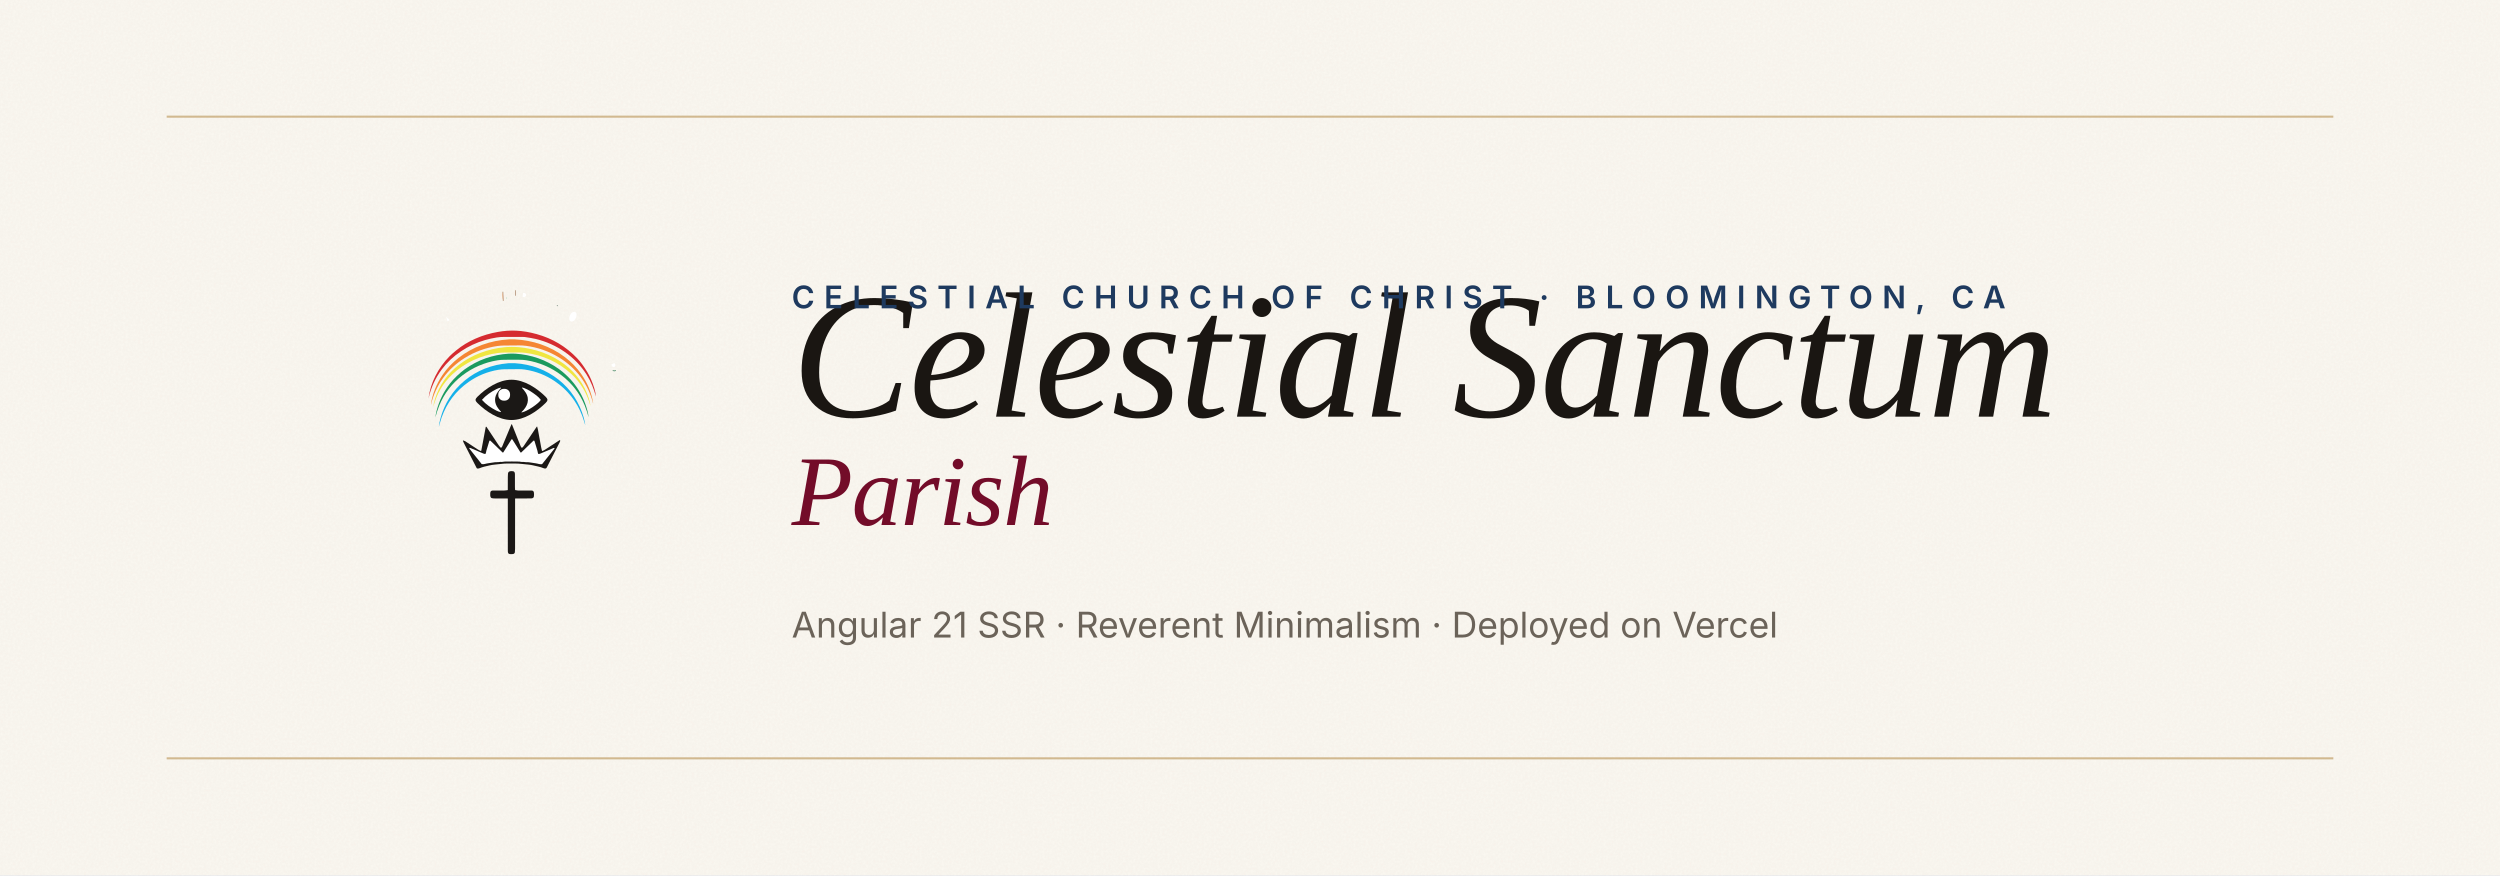
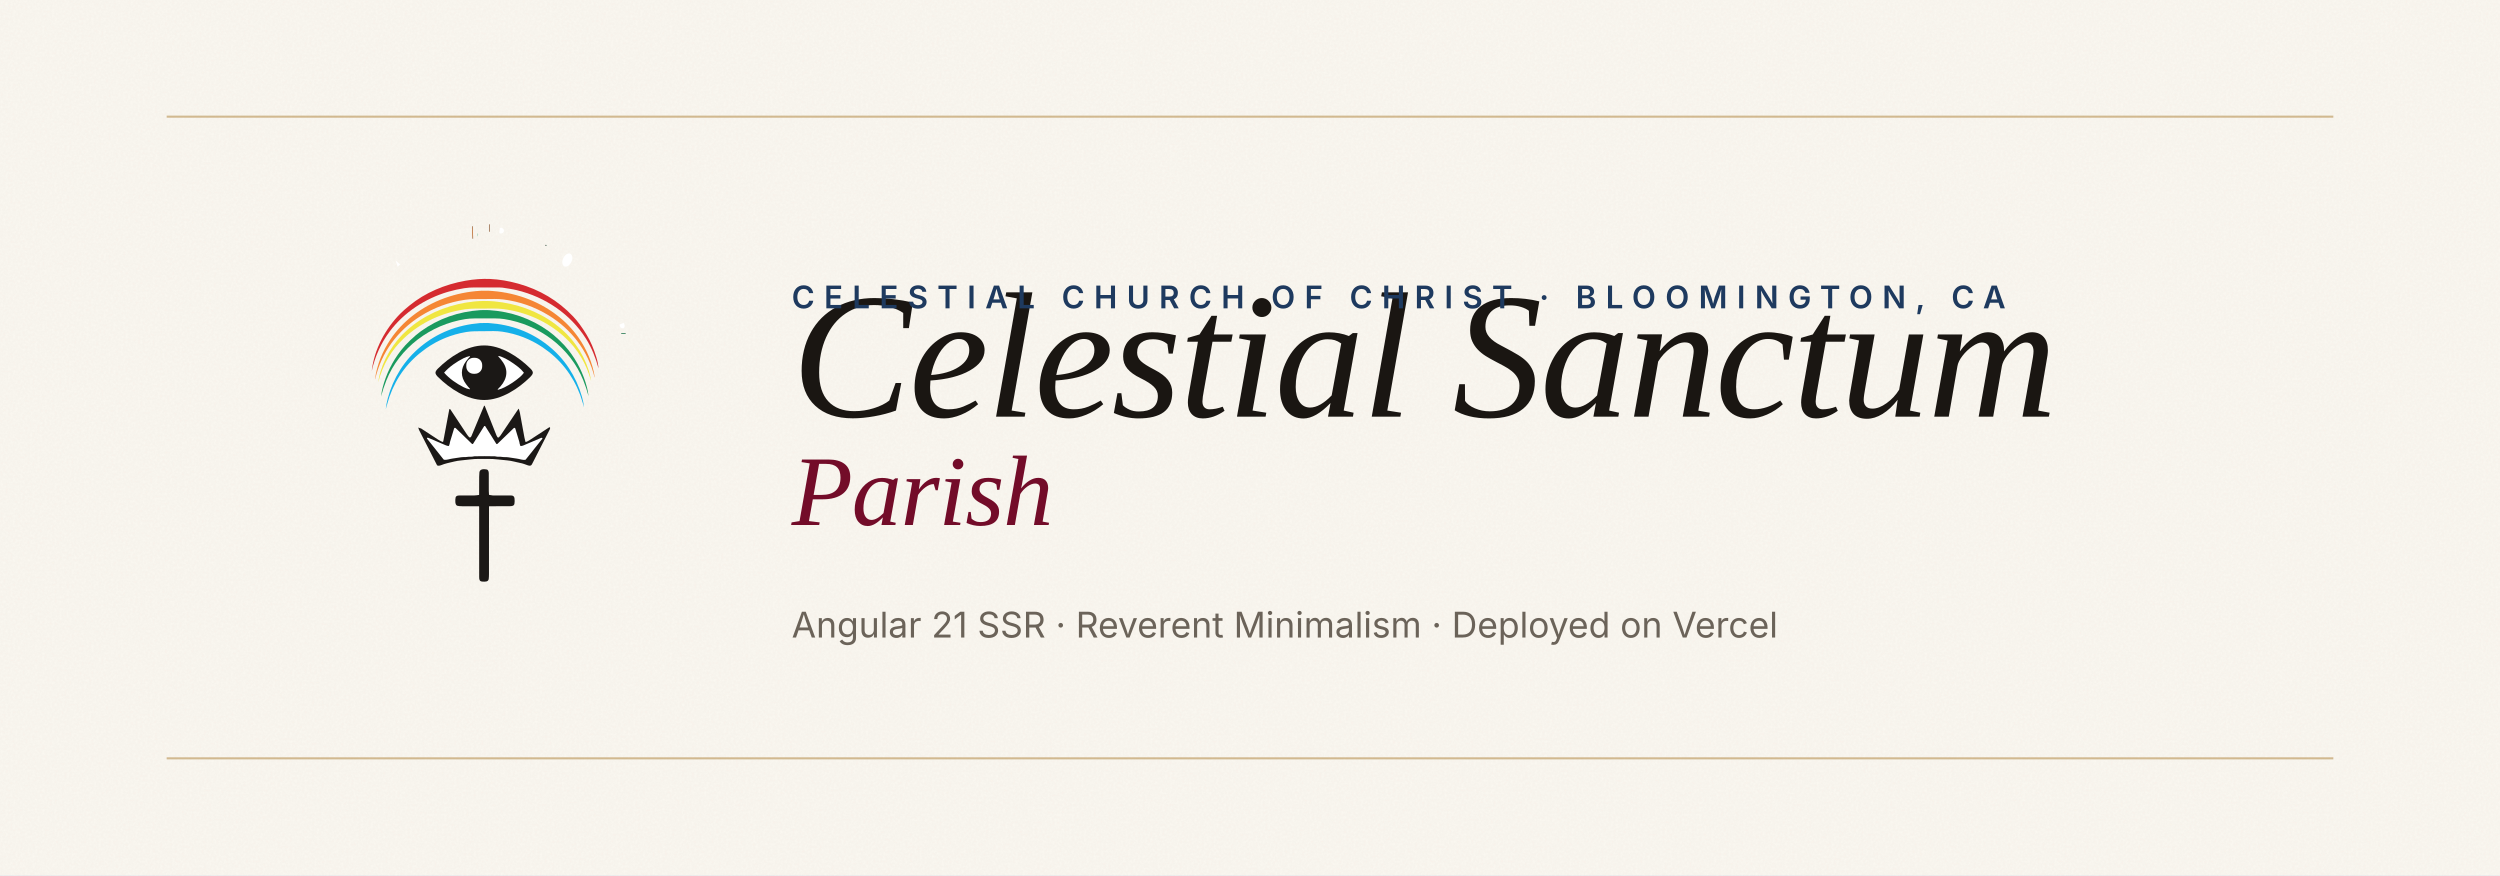
<svg xmlns="http://www.w3.org/2000/svg" viewBox="0 0 1200 420" fill="none">
  <rect width="1200" height="420" fill="#FBF8F1" />
  <filter id="grain">
    <feTurbulence type="fractalNoise" baseFrequency="0.85" numOctaves="2" stitchTiles="stitch" />
    <feColorMatrix values="0 0 0 0 0.1 0 0 0 0 0.08 0 0 0 0 0.07 0 0 0 0.03 0" />
  </filter>
  <rect width="1200" height="420" filter="url(#grain)" />
  <line x1="80" y1="56" x2="1120" y2="56" stroke="#B89253" stroke-width="1" stroke-opacity="0.6" />
  <line x1="80" y1="364" x2="1120" y2="364" stroke="#B89253" stroke-width="1" stroke-opacity="0.6" />
-   <g transform="translate(159.26 119.81) scale(0.21144)">
+   <g transform="translate(115.57 81.22) scale(0.28635)">
    <path fill="none" stroke="#7b431a" stroke-width="1.012" d="M417.072 92.366v12.39M388.98 116.5l-.466-20.905" />
    <path fill="none" stroke="#0d4d2f" stroke-width="1.012" d="M511.948 127.058q-.09.02-.172.03" />
    <path fill="none" stroke="#0e0c0b" stroke-width="1.012" d="M511.776 127.089q-.303.1-.394.232-.122.183.02.476.08.172.374.264" />
    <path fill="none" stroke="#1b593a" stroke-width="1.012" d="M511.776 127.089q-.09.486 0 .972" />
    <path fill="none" stroke="#0d4d2f" stroke-width="1.012" d="m645.182 275.042-3.614.263a1 1 0 0 1-.182 0l-3.746-.274" />
    <path d="M417.072 92.366v12.39c.658 8.97.233 20.875-10.852 22.808q-14.699 2.572-17.24-11.064l-.466-20.905.02-4.15a.559.558-1.654 0 1 .527-.557l7.886-.324a.365.365-1.508 0 1 .385.364q.06 9.162.658 23.942.162 3.857 3.877 5.527a1.832 1.75 52.656 0 0 .962.152c4.88-.607 5.588-5.67 5.476-9.688q-.263-9.09-.11-19.903a.619.618-.494 0 1 .596-.607l7.512-.314a.638.64-2.816 0 1 .658.597zm27.293 20.277q1.832 2.318 2.106 3.735.92 4.677 1.336 9.597.142 1.68.617 3.027a.828.835-6.74 0 1-.87 1.114l-7.036-.78a1.689 1.679-.425 0 1-1.478-1.448q-.982-7.37-1.043-8.078c-.253-3.26-1.427-5.446-4.778-5.629a.752.745 4.926 0 0-.79.658l-1.376 12.371a.948.947 6.374 0 1-1.053.84l-7.056-.79a.774.775 6.3 0 1-.689-.86l3.898-34.986a.419.421 2.397 0 1 .405-.375q9.131-.273 16.309 1.58c4.9 1.255 7.35 4.99 7.278 10.133q-.09 6.115-5.618 9.101a.53.525 56.928 0 0-.162.79m-80.329 8.898 1.073 10.083a.94.937-6.97 0 1-.81 1.033l-7.005.941a.95.96-7.915 0 1-1.073-.82l-4.738-35.148a.684.684 0 0 1 .587-.77l7.653-1.032a.54.54 0 0 1 .608.465l1.66 12.35a.378.37-7.213 0 0 .415.315l9.739-1.316a.734.724-7.961 0 0 .627-.82l-1.71-12.715a.696.706-7.485 0 1 .597-.79l7.704-1.032a.502.491-7.486 0 1 .567.425l4.778 35.411a.756.756 0 0 1-.648.85l-7.44 1.003a.694.694 0 0 1-.78-.597l-1.772-13.17a.448.458-7.678 0 0-.506-.396l-9.577 1.296a.595.601-4.793 0 0-.516.618q.071 2.54.506 3.593a1.147.666-75.128 0 1 .061.223" />
    <path fill="#f58634" d="M417.072 104.757V92.366zm-28.558-9.162.466 20.905q-1.68-10.488-.466-20.905" />
    <path d="M475.292 127.888a.706.7.993 0 1 .759.78l-.638 5.72a.744.733.434 0 1-.678.658c-13.97 1.133-24.57-6.196-22.595-21.411q.546-4.14 2.743-8.058c5.629-10.002 19.062-10.731 27.718-4.89a1.194 1.19 30.262 0 1 .405 1.529l-2.612 5.142a.943.94 31.338 0 1-1.387.334c-3.401-2.45-8.119-4.474-12.047-1.974-3.776 2.39-5.365 6.874-5.568 11.247-.384 8.261 6.702 11.612 13.9 10.923" />
    <path fill="#fff" d="M434.172 98.863a.8.8 0 0 1 .876-.715l1.722.175a4.92 4.566 5.8 0 1 4.434 5.04l-.033.322a4.92 4.566 5.8 0 1-5.356 4.045l-1.722-.175a.8.8 0 0 1-.715-.877z" />
    <path d="m344.184 100.07.304 7.258a.304.305-1.792 0 1-.304.324c-7.572-.193-14.274 3.695-13.717 11.692.415 6.084 4.697 12.584 11.54 10.863q3.26-.82 6.247-3.058a1.326 1.32-31.382 0 1 1.984.476l2.146 4.424a1.815 1.815-30.737 0 1-.577 2.268c-8.443 6.013-21.198 7.613-27.252-2.835q-3.594-6.185-2.875-14.355c.992-11.409 11.328-18.06 22.292-17.28a.235.223 2.865 0 1 .212.222m167.764 26.989q-.09.02-.172.03-.303.102-.394.233-.122.183.02.476.08.172.374.264l-6.489 18.05a1.095 1.089 19.454 0 1-1.387.657l-6.418-2.247a1.213 1.213 0 0 1-.739-1.549l4.444-12.715a.807.797-70.762 0 0-.486-1.022l-8.564-2.997a.925.916 19.334 0 0-1.174.557l-4.262 12.168a.849.845 18.971 0 1-1.083.527l-6.965-2.44a.88.87-71.04 0 1-.537-1.114l11.47-32.759a1.169 1.165-70.852 0 1 1.478-.718l6.479 2.267a1.145 1.14-69.47 0 1 .678 1.498l-1.316 3.29a.207.04-79.1 0 1-.02.051l-2.571 8.068a.99.98-71.667 0 0 .607 1.225l8.676 3.037a.493.493 0 0 0 .627-.303l3.827-10.923a1.13 1.127 19.483 0 1 1.448-.689l6.479 2.268a1.172 1.169-70.71 0 1 .718 1.498z" />
    <path fill="#1a9a5e" d="M397.47 107.321q.252 0 .25 2.644 0 2.644-.252 2.644t-.251-2.644q0-2.644.253-2.644" />
    <path d="m294.684 151.419 9.855-5.687a.99.99 0 0 1 1.388.427l2.757 5.691a.99.99 0 0 1-.397 1.292l-17.896 10.333a.99.99 0 0 1-1.389-.427l-15.168-31.332a.99.99 0 0 1 .397-1.292l6.194-3.572a.99.99 0 0 1 1.388.427l11.482 23.713a.99.99 0 0 0 1.389.427" />
    <path fill="#1b1816" d="M511.776 127.089q-.09.486 0 .972-.293-.092-.374-.264-.142-.293-.02-.476.09-.131.394-.232" />
    <path fill="#1a9a5e" d="M511.948 127.058q.173.486-.172 1.003-.09-.486 0-.972.081-.01.172-.03" />
    <path d="M555.745 135.218a19.012 17.078-64 0 1 7.015 24.575 19.012 17.078-64 0 1-23.684 9.6 19.012 17.078-64 0 1-7.015-24.574 19.012 17.078-64 0 1 23.684-9.6" />
    <path fill="#fff" d="M552.36 141.724a11.672 7.46-64.8 0 1 1.781 13.738 11.672 7.46-64.8 0 1-11.72 7.385 11.672 7.46-64.8 0 1-1.782-13.738 11.672 7.46-64.8 0 1 11.721-7.385" />
    <path d="m250.57 147.54 7.618-6.13a.98.98 0 0 1 1.243.01l27.097 22.499a.982.982 0 0 1-.013 1.52l-6.192 4.972a.98.98 0 0 1-1.242-.01l-5.912-4.908a.98.98 0 0 0-1.243-.01l-5.644 4.54a.98.98 0 0 0-.325 1.046l2.316 7.786a.98.98 0 0 1-.325 1.045l-5.645 4.541a.982.982 0 0 1-1.557-.485l-10.501-35.372a.98.98 0 0 1 .325-1.044m336.651 24.893-8.251-7.799a.85.85 0 0 0-1.25.089l-3.168 3.98a.85.85 0 0 0 .08 1.147l7.754 7.339a.85.85 0 0 1 .08 1.148l-3.734 4.68v-.001a.85.85 0 0 1-1.249.088l-7.584-7.172a.85.85 0 0 0-1.25.087l-7.663 9.608a.85.85 0 0 1-1.25.087l-5.3-5.022a.85.85 0 0 1-.08-1.147l21.613-27.122a.85.85 0 0 1 1.25-.088l14.937 14.133a.85.85 0 0 1 .08 1.148l-3.766 4.729a.85.85 0 0 1-1.249.088" />
    <path fill="#fff" d="m260.1 153.45 6.914 5.993a.309.308-43.888 0 1-.01.476l-3.584 2.875a.48.477-28.476 0 1-.76-.223l-2.935-8.868a.235.235-79.014 0 1 .374-.253" />
    <path d="m260.23 187.406-5.5 5.31a.88.88 0 0 1-1.299-.081l-21.537-26.785a.88.88 0 0 1 .074-1.185l5.5-5.311a.88.88 0 0 1 1.299.081l21.537 26.785a.88.88 0 0 1-.074 1.186m-28.353-11.625-5.418 6.258a.66.66 0 0 0 .024.888l18.459 19.117a.66.66 0 0 1 .024.888l-5.28 6.098a.66.66 0 0 1-.97.026l-18.307-18.949a.66.66 0 0 0-.97.026l-5.274 6.082a.66.66 0 0 1-.97.026l-4.54-4.7a.66.66 0 0 1-.024-.887l17.701-20.452a.66.66 0 0 1 .972-.026l4.549 4.718a.66.66 0 0 1 .024.887" />
    <path fill="#d52b30" d="M219.555 338.252c3.969-35.958 22.687-70.681 47.742-96.02q5.447-5.517 15.408-13.677c26.554-21.735 59.444-35.513 94.016-41.627q21.745-3.847 41.586-2.926 22.484 1.053 46.861 7.836 53.877 14.972 91.88 54.909 11.196 11.763 22.767 30.896 9.516 15.722 16.086 37.082 3.058 9.941 3.776 19.093.01.05.01.111c-4.687-17.665-11.47-34.693-21.188-50.08-26.027-41.202-68.413-69.71-115.598-81.038-7.998-1.913-15.418-2.834-24.58-4.332q-1.437-.233-4.788-.233-19.204.02-40.463-.061-10.225-.04-18.354 1.255-14.102 2.248-26.857 5.943c-38.428 11.105-74.336 34.622-98.197 66.591q-21.886 29.328-30.107 66.278" />
    <path d="M613.688 206.709c-1.144-4.16-6.155-11.672-11.56-9.739q-5.558 1.984-8.22 6.985c-3.29 6.155.789 12.442 5.83 16.026a.827.814-53.25 0 1 .162 1.184l-3.492 4.394a1.01.998 29.082 0 1-1.124.313c-2.268-.79-4.242-2.996-5.821-4.89-6.064-7.247-7.825-16.672-2.095-24.548 5.78-7.917 16.177-11.308 24.518-5.386q6.135 4.353 8.94 12.148a1.27 1.266 67.208 0 1-.639 1.57l-5.213 2.52a.923.916-20.635 0 1-1.286-.577m-395.256 29.52a1.76 1.76 55.047 0 1-2.51-.446l-2.623-3.968a1.724 1.718 56.821 0 1 .496-2.39q4.616-3.026 7.046-7.926a1.824 1.811 43.504 0 0-.05-1.7q-1.782-3.18-5.052-.993c-4.738 3.179-11.207 8.21-16.795 3.108-3.806-3.472-4.06-10.113-2.116-14.699q2.552-5.983 7.907-9.961a1.132 1.13 54.948 0 1 1.61.283l3.087 4.677a1.306 1.301-35.052 0 1-.314 1.772c-2.51 1.852-4.656 4.06-5.942 6.853-.83 1.792.648 3.442 2.4 3.31 1.67-.131 3.633-1.862 6.033-3.452 4.332-2.895 9.273-4.231 13.393-.242q2.723 2.632 3.158 6.55c.84 7.622-3.857 14.921-9.728 19.224" />
    <path fill="#f58634" d="M408.1 203.68q5.297-.041 6.2-.002c41.403 1.806 81.765 15.26 114.808 40.346q22.028 16.723 37.04 38.296c13.8 19.822 23.598 42.417 27.202 66.187a.195.183-11.351 0 1-.151.212h-.01a.177.175 77.65 0 1-.203-.131c-10.984-44.24-38.671-80.319-77.302-103.836q-34.652-21.097-75.099-26.355c-10.083-1.31-19.892-.827-32.379-.731s-22.302-.239-32.364 1.226q-40.361 5.875-74.687 27.499c-38.267 24.104-65.4 60.602-75.707 105.004a.177.175-78.525 0 1-.2.135h-.01a.195.183 10.476 0 1-.156-.21c3.24-23.822 12.694-46.565 26.187-66.595q14.682-21.8 36.452-38.858c32.656-25.587 72.808-39.656 114.178-42.094q.902-.053 6.2-.093" />
    <path d="m606.85 247.546 10.861-7.186a.82.82 0 0 0 .258-1.095l-4.979-8.61a.82.82 0 0 0-1.162-.273l-10.31 6.823a.82.82 0 0 1-1.163-.273l-3.896-6.747a.82.82 0 0 1 .258-1.094l28.514-18.864a.82.82 0 0 1 1.163.274l3.895 6.746a.82.82 0 0 1-.257 1.094l-9.87 6.529a.82.82 0 0 0-.257 1.093l4.96 8.6a.82.82 0 0 0 1.162.273l9.347-6.185a.82.82 0 0 1 1.163.274l3.876 6.716a.82.82 0 0 1-.258 1.094l-28.534 18.875a.82.82 0 0 1-1.163-.274l-3.865-6.696a.82.82 0 0 1 .257-1.094" />
    <path fill="#f0e641" d="M408.126 220.857q9.088-.049 16.786.668c37.149 3.457 72.803 16.12 102.363 38.17q20.43 15.235 34.136 34.389 14.68 20.5 21.856 43.287 2.754 8.757 3.888 16.926.03.183.01.284a.042.04 43.494 0 1-.081 0q-11.753-43.156-43.358-72.352c-28.872-26.685-65.144-42.893-104.148-47.817-9.89-1.25-20.859-.838-31.384-.783-10.525.056-21.498-.239-31.374 1.116-38.949 5.338-75.047 21.93-103.634 48.92q-31.293 29.53-42.588 72.808a.042.04-44.102 0 1-.08 0q-.022-.1.006-.283 1.047-8.181 3.708-16.967 6.935-22.862 21.395-43.517 13.503-19.297 33.77-34.75c29.324-22.36 64.842-35.402 101.952-39.252q7.69-.8 16.777-.847" />
    <path d="m204.729 248.003 5.893-11.633a.71.71 0 0 1 .987-.293l4.936 2.853a.71.71 0 0 1 .277.934l-10.22 20.155a.71.71 0 0 1-.986.294l-28.635-16.531a.71.71 0 0 1-.278-.934l10.039-19.811a.71.71 0 0 1 .986-.294l4.955 2.855a.71.71 0 0 1 .279.934l-5.72 11.295a.71.71 0 0 0 .277.934l4.015 2.317a.71.71 0 0 0 .986-.293l5.236-10.318a.71.71 0 0 1 .986-.293l4.895 2.824a.71.71 0 0 1 .278.934l-5.366 10.596a.71.71 0 0 0 .278.934l4.916 2.835a.71.71 0 0 0 .986-.294" />
    <path fill="#1a9a5e" d="M408.89 236.106q5.538-.008 6.917.079 55.87 3.496 100.18 35.182 7.866 5.628 17.706 14.922 9.132 8.625 15.63 16.936 21.979 28.072 30.978 62.481 1.893 7.239 2.663 14.79.01.02.01.041 0 .405-.03-.02 0-.05-.02-.112-3.372-13.15-8.747-26.533c-22.15-55.152-74.255-93.49-132.545-102.66q-6.915-1.094-16.3-1.15-6.869-.04-16.423-.028-9.555.012-16.424.071-9.385.08-16.296 1.192c-58.266 9.325-110.27 47.798-132.276 103.008q-5.34 13.397-8.677 26.556-.02.061-.02.112-.03.425-.03.02 0-.02.01-.04.75-7.555 2.623-14.798 8.91-34.432 30.814-62.562 6.477-8.328 15.586-16.977 9.816-9.32 17.667-14.969 44.226-31.802 100.088-35.444 1.378-.09 6.916-.097" />
    <path d="m645.182 275.042-3.614.263a1 1 0 0 1-.182 0l-3.746-.274q-.678-.779-1.62-1.083a.576.576 0 0 0-.729.365q-.981 2.844-2.945 4.505-7.735 6.55-8.423 7.299a.992.992 57.3 0 1-1.67-.365l-2.309-6.945a2.146 2.144 60.77 0 1 .648-2.298q5.862-4.98 6.641-5.618 3.381-2.784 1.276-6.661a.857.852-26.88 0 0-1.124-.365l-10.214 4.95a1.116 1.113 67.774 0 1-1.54-.647l-2.398-7.269a.84.832 69.055 0 1 .455-1.032q8.352-3.625 18.303-8.463.456-.223 1.954-.588a1.305.92-54.827 0 0 .283-.1l8.94-4.384a1.454 1.454-26.474 0 1 1.933.648c3.685 7.177 11.348 23.01.081 28.062" />
    <path fill="#fff" d="M641.055 257.86a.98.98 0 0 1 1.281.536l.83 2.023a4.89 3.837 67.7 0 1-1.695 5.98l-.393.161a4.89 3.837 67.7 0 1-5.405-3.068l-.83-2.023a.98.98 0 0 1 .536-1.281z" />
    <path fill="#15b0e9" d="M407.903 257.816q6.193-.059 7.158.004 57.356 3.727 99.945 37.58 20.955 16.653 35.178 38.367 14.396 21.968 21.654 47.418 2.5 8.757 3.645 17.503a.063.06 34.191 0 1-.122.02c-2.267-6.995-4.343-14.82-6.499-20.54q-18.779-49.888-62.886-79.61-30.654-20.662-67.7-26.217c-9.561-1.433-19.102-.938-30.242-.832-11.14.107-20.688-.205-30.22 1.41q-36.933 6.263-67.186 27.507-43.531 30.56-61.352 80.799c-2.047 5.76-3.972 13.623-6.106 20.66a.063.06-35.287 0 1-.121-.017q.976-8.767 3.309-17.57 6.77-25.585 20.743-47.823 13.805-21.983 34.438-39.034 41.934-34.66 99.208-39.485.963-.08 7.156-.14" />
    <path d="m193.921 273.518 4.306-12.3a.597.597 0 0 1 .798-.353l5.347 2.275a.597.597 0 0 1 .33.747l-7.541 21.527a.597.597 0 0 1-.798.352l-30.402-12.935a.597.597 0 0 1-.33-.747l2.804-8.021a.597.597 0 0 1 .797-.353l23.892 10.16a.597.597 0 0 0 .797-.352" />
    <path fill="#1a9a5e" d="M645.182 275.042q-3.604 1.883-7.542-.01l3.746.273a1 1 0 0 0 .182 0z" />
    <path d="m656.506 279.023 2.34 7.883a.71.71 0 0 1-.457.874l-31.687 10.488a.71.71 0 0 1-.902-.471l-2.34-7.874a.71.71 0 0 1 .457-.874l31.686-10.497a.71.71 0 0 1 .903.47M173.332 294.55l1.7-8.433a1.156 1.15 13.177 0 1 1.428-.881l4.252 1.123a1.329 1.321 14.255 0 1 .952 1.59l-2.693 11.298a.418.415 13.692 0 0 .304.496l6.124 1.62a.498.491-75.553 0 0 .608-.365l3.188-13.373a.498.491-75.553 0 1 .608-.365l5.355 1.418a.7.697 14.037 0 1 .506.84l-5.365 22.484a.727.72-76.062 0 1-.88.537l-31.15-8.251a.857.854 14.203 0 1-.618-1.033l5.244-22.018a.346.344 14.039 0 1 .425-.253l5.831 1.549a.366.359-75.773 0 1 .253.435l-2.986 12.533a.867.852-75.971 0 0 .607 1.032l4.525 1.195a.777.775 16.212 0 0 .942-.516l.82-2.602z" />
    <path fill="#1b1816" d="M407.94 295.41c28.95-.02 57.636 19.006 77.583 38.757 1.74 1.722 4.073 4.453 4.075 6.91s-2.328 5.19-4.065 6.915c-19.92 19.78-48.579 38.844-77.53 38.865-28.95.02-57.636-19.005-77.583-38.756-1.74-1.723-4.073-4.453-4.075-6.91s2.328-5.19 4.065-6.916c19.92-19.779 48.578-38.844 77.53-38.864" />
    <path d="M663.151 318.36a.265.269 6.23 0 1-.273.222l-7.006-.304a.186.184 8.81 0 1-.172-.232q1.58-5.882-.435-10.245-.638-1.367-1.549-1.58a2.526 2.343-75.669 0 0-2.824 1.823c-1.742 6.256-1.701 16.015-10.428 16.946q-8.007.85-11.064-7.086-2.896-7.522-1.215-16.36a.9.898 8.375 0 1 .982-.728l5.841.648a.623.619 8.808 0 1 .537.728c-.78 4.404-1.438 9.223 1.305 12.523q1.458 1.741 3.27-.101 1.256-1.266 1.711-4.07c1.023-6.378 2.44-13.17 9.84-13.99 4.97-.547 8.98 3.057 10.508 7.714q2.237 6.843.972 14.091m-481.133-.293a1.335 1.325-7.285 0 1 1.215-1.56l3.978-.283a1.505 1.503-5.73 0 1 1.6 1.306c1.437 11.146-2.015 26.372-15.864 26.463q-15.62.111-18.282-14.841-1.428-8.048 1.822-16.228a.97.964-69.477 0 1 1.215-.557l4.818 1.691a1.148 1.141 21.085 0 1 .679 1.518q-1.742 4.232-1.944 5.852-1.154 9.283 7.208 11.925 5.466 1.731 9.658-1.488c4.09-3.138 4.757-9.03 3.897-13.798" />
    <path fill="#fff" d="M370.64 341.093q-.013 9.977 7.02 19.268 4.051 5.345 6.279 7.451.131.122.182.344.05.243-.01.395-.172.425-.658.334-5.001-.931-10.063-3.523c-11.733-5.993-23.668-14.132-32.395-24.144a.15.028 47.005 0 1-.062-.098l-.002-.069.002-.068a.15.028-46.845 0 1 .063-.098c8.754-9.988 20.712-18.094 32.461-24.054q5.07-2.578 10.073-3.495.486-.09.657.336.06.152.009.395-.051.222-.183.343-2.233 2.1-6.3 7.434-7.058 9.271-7.072 19.249m60.665 28.582a.545.545 16.969 0 1-.496-.932c13.08-12.006 19.821-28.305 9.04-44.613q-4.14-6.267-8.058-10.083a.533.532 70.066 0 1 .425-.911q1.822.182 4.231 1.073c9.85 3.654 18.921 9.89 28.407 17.129q5.112 3.897 9.566 9.556a.477.467-45.651 0 1 0 .577q-2.895 3.827-6.246 6.712-12.027 10.356-26.098 17.453-5.396 2.723-10.771 4.039" />
    <path fill="#fff" d="M404.681 330.78a12.13 12.13 0 0 1-12.127 12.129h-2.39a12.13 12.13 0 0 1-12.127-12.128v-2.51a12.13 12.13 0 0 1 12.127-12.129h2.39a12.13 12.13 0 0 1 12.127 12.128z" />
    <path d="m658.119 335.252-.353-8.63a.537.537 0 0 1 .497-.556l5.955-.438a.537.537 0 0 1 .576.513l1.18 28.284a.537.537 0 0 1-.497.558l-5.905.428a.537.537 0 0 1-.575-.512l-.368-8.775a.537.537 0 0 0-.575-.513l-25.795 1.874a.537.537 0 0 1-.575-.513l-.37-8.736a.537.537 0 0 1 .498-.558l25.81-1.869a.537.537 0 0 0 .497-.557" />
    <path fill="#1b1816" d="M298.234 432.976q.01.01.122.152a1.73 1.703 76.875 0 0 .992.628q2.48.546 3.006.9 19.215 12.655 28.579 18.719 3.32 2.146 7.035 3.664a1.081 1.079 16.347 0 0 1.468-.8l10.043-53.481a.942.94-57.027 0 1 1.7-.365q2.673 3.888 27.678 41.78 1.72 2.611 3.826 4.91a1.902 1.883 52.34 0 0 2.42.323q.982-.627 1.71-2.399 15.712-38.216 19.812-47.509.931-2.095 1.184-2.743a.62.62-45.448 0 1 1.154-.01q12.786 32.283 19.68 49.503.557 1.397 1.58 2.844a1.697 1.695-39.271 0 0 2.54.254q1.509-1.418 2.562-2.896 3.583-5.041 27.576-41 1.68-2.52 2.632-3.725a.38.378-35.274 0 1 .658.112q1.113 3.391 1.69 6.418 4.657 24.741 7.593 41.455c.435 2.47 1.255 4.596 1.66 6.985a.66.656-14.143 0 0 .87.516q3.129-1.083 5.903-2.915 19.143-12.543 33.154-21.654a.947.94-20.382 0 1 1.447.658q.213 1.458-.81 3.402-5.628 10.76-29.62 57.925-1.823 3.584-6.641 1.843c-4.768-1.711-8.615-3.3-13.96-4.272-5.204-.942-13.788-3.554-20.399-4.04q-7.289-.526-15.782-1.62c-10.67-1.366-22.768-.789-32.112-.93-9.718-.142-20.823 1.812-30.41 2.591-7.785.638-13.93 2.693-22.585 4.535-3.706.79-7.947 2.49-11.035 3.635q-2.176.8-4.525.647a2.246 2.223-11.091 0 1-1.843-1.224q-3.219-6.439-29.347-57.491-1.822-3.553-1.7-5.163a.283.282 26.814 0 1 .495-.162" />
    <path fill="#fff" d="M408.883 430.415q.7 0 .966.42 7.588 11.981 18.43 29.413a1.21 1.207 52.078 0 0 1.863.233l27.404-26.472a1.608 1.603 59.66 0 1 2.652.698L467 457.282a.614.52 40.269 0 1 .03.183q.101 2.156 1.56 6.084a.784.776 78.038 0 0 .768.506q2.258-.142 4.465-1.053 11.024-4.576 29.307-12.502.992-.436 1.923-.162a.907.905-62.645 0 1 .456 1.437l-27.83 34.916a1.1 1.081 13.012 0 1-.627.384c-4.667.891-9.516-1.427-14.213-1.964q-6.51-.749-14.486-2.196a15.842 15.382-39 0 0-2.805-.253q-4.241.02-5.183-.112-5.679-.84-9.06-.567a5.715 5.57 48.224 0 1-1.61-.111q-2.703-.597-3.783-.644-4.71-.202-17.071-.213t-17.072.185q-1.08.045-3.784.638a5.715 5.57-48.129 0 1-1.61.108q-3.38-.279-9.062.552-.941.13-5.183.103a15.842 15.382 39.095 0 0-2.804.248q-7.98 1.435-14.49 2.173c-4.699.53-9.552 2.84-14.217 1.94a1.1 1.081-12.918 0 1-.627-.385l-27.771-34.961a.907.905 62.74 0 1 .457-1.437q.932-.272 1.924.165 18.27 7.957 29.286 12.55 2.205.916 4.463 1.061a.784.776-77.943 0 0 .77-.505q1.464-3.925 1.569-6.081a.614.52-40.174 0 1 .03-.183l6.84-22.563a1.608 1.603-59.566 0 1 2.654-.695l27.36 26.518a1.21 1.207-51.984 0 0 1.864-.23q10.87-17.414 18.478-29.383.266-.418.966-.418" />
    <path fill="#1b1816" d="M416.11 565.552q-.12 76.998-.05 113.22.01 4.757-.445 8.088c-.679 4.99-6.135 4.667-10.488 4.404-5.325-.314-5.507-3.665-5.507-8.342q.06-72.767-.03-117.249a.688.678 0 0 0-.69-.678q-24.447-.02-27.626-.03-5.304-.03-8.15-.77c-4.514-1.174-3.664-10.397-3.036-13.687.617-3.199 3.827-3.593 6.63-3.593q18.101.02 24.61-.03c2.693-.01 5.71-.568 7.735-.83a.547.542-3.129 0 0 .476-.527q.182-16.572.09-30.057-.02-3.857.385-7.248c.72-6.054 7.623-5.79 12.098-4.93 2.976.577 3.624 4.06 3.634 6.671q.04 14.69.03 29.611 0 1.64.314 5.79a.682.685 3.386 0 0 .547.618q4.545.911 6.013.911 18.759.02 30.664.03 5.021.01 5.568 5.012.536 4.818-.172 8.888c-.598 3.493-4.13 3.968-7.208 4.019q-9.698.192-34.835.152a.557.557 0 0 0-.556.557" />
  </g>
  <text x="380" y="200" font-family="Cormorant Garamond, Garamond, Times New Roman, serif" font-size="86" font-style="italic" font-weight="500" fill="#1A1612" letter-spacing="-1">Celestial Sanctum</text>
  <text x="380" y="252" font-family="Cormorant Garamond, Garamond, Times New Roman, serif" font-size="48" font-style="italic" font-weight="400" fill="#730C29" letter-spacing="-0.5">Parish</text>
  <text x="380" y="148" font-family="Inter, system-ui, sans-serif" font-size="15" font-weight="600" fill="#1E3A5F" letter-spacing="4.5">CELESTIAL CHURCH OF CHRIST · BLOOMINGTON, CA</text>
  <text x="380" y="306" font-family="Inter, system-ui, sans-serif" font-size="17" fill="#6B6359" font-weight="400">Angular 21 SSR · Reverent Minimalism · Deployed on Vercel</text>
</svg>
